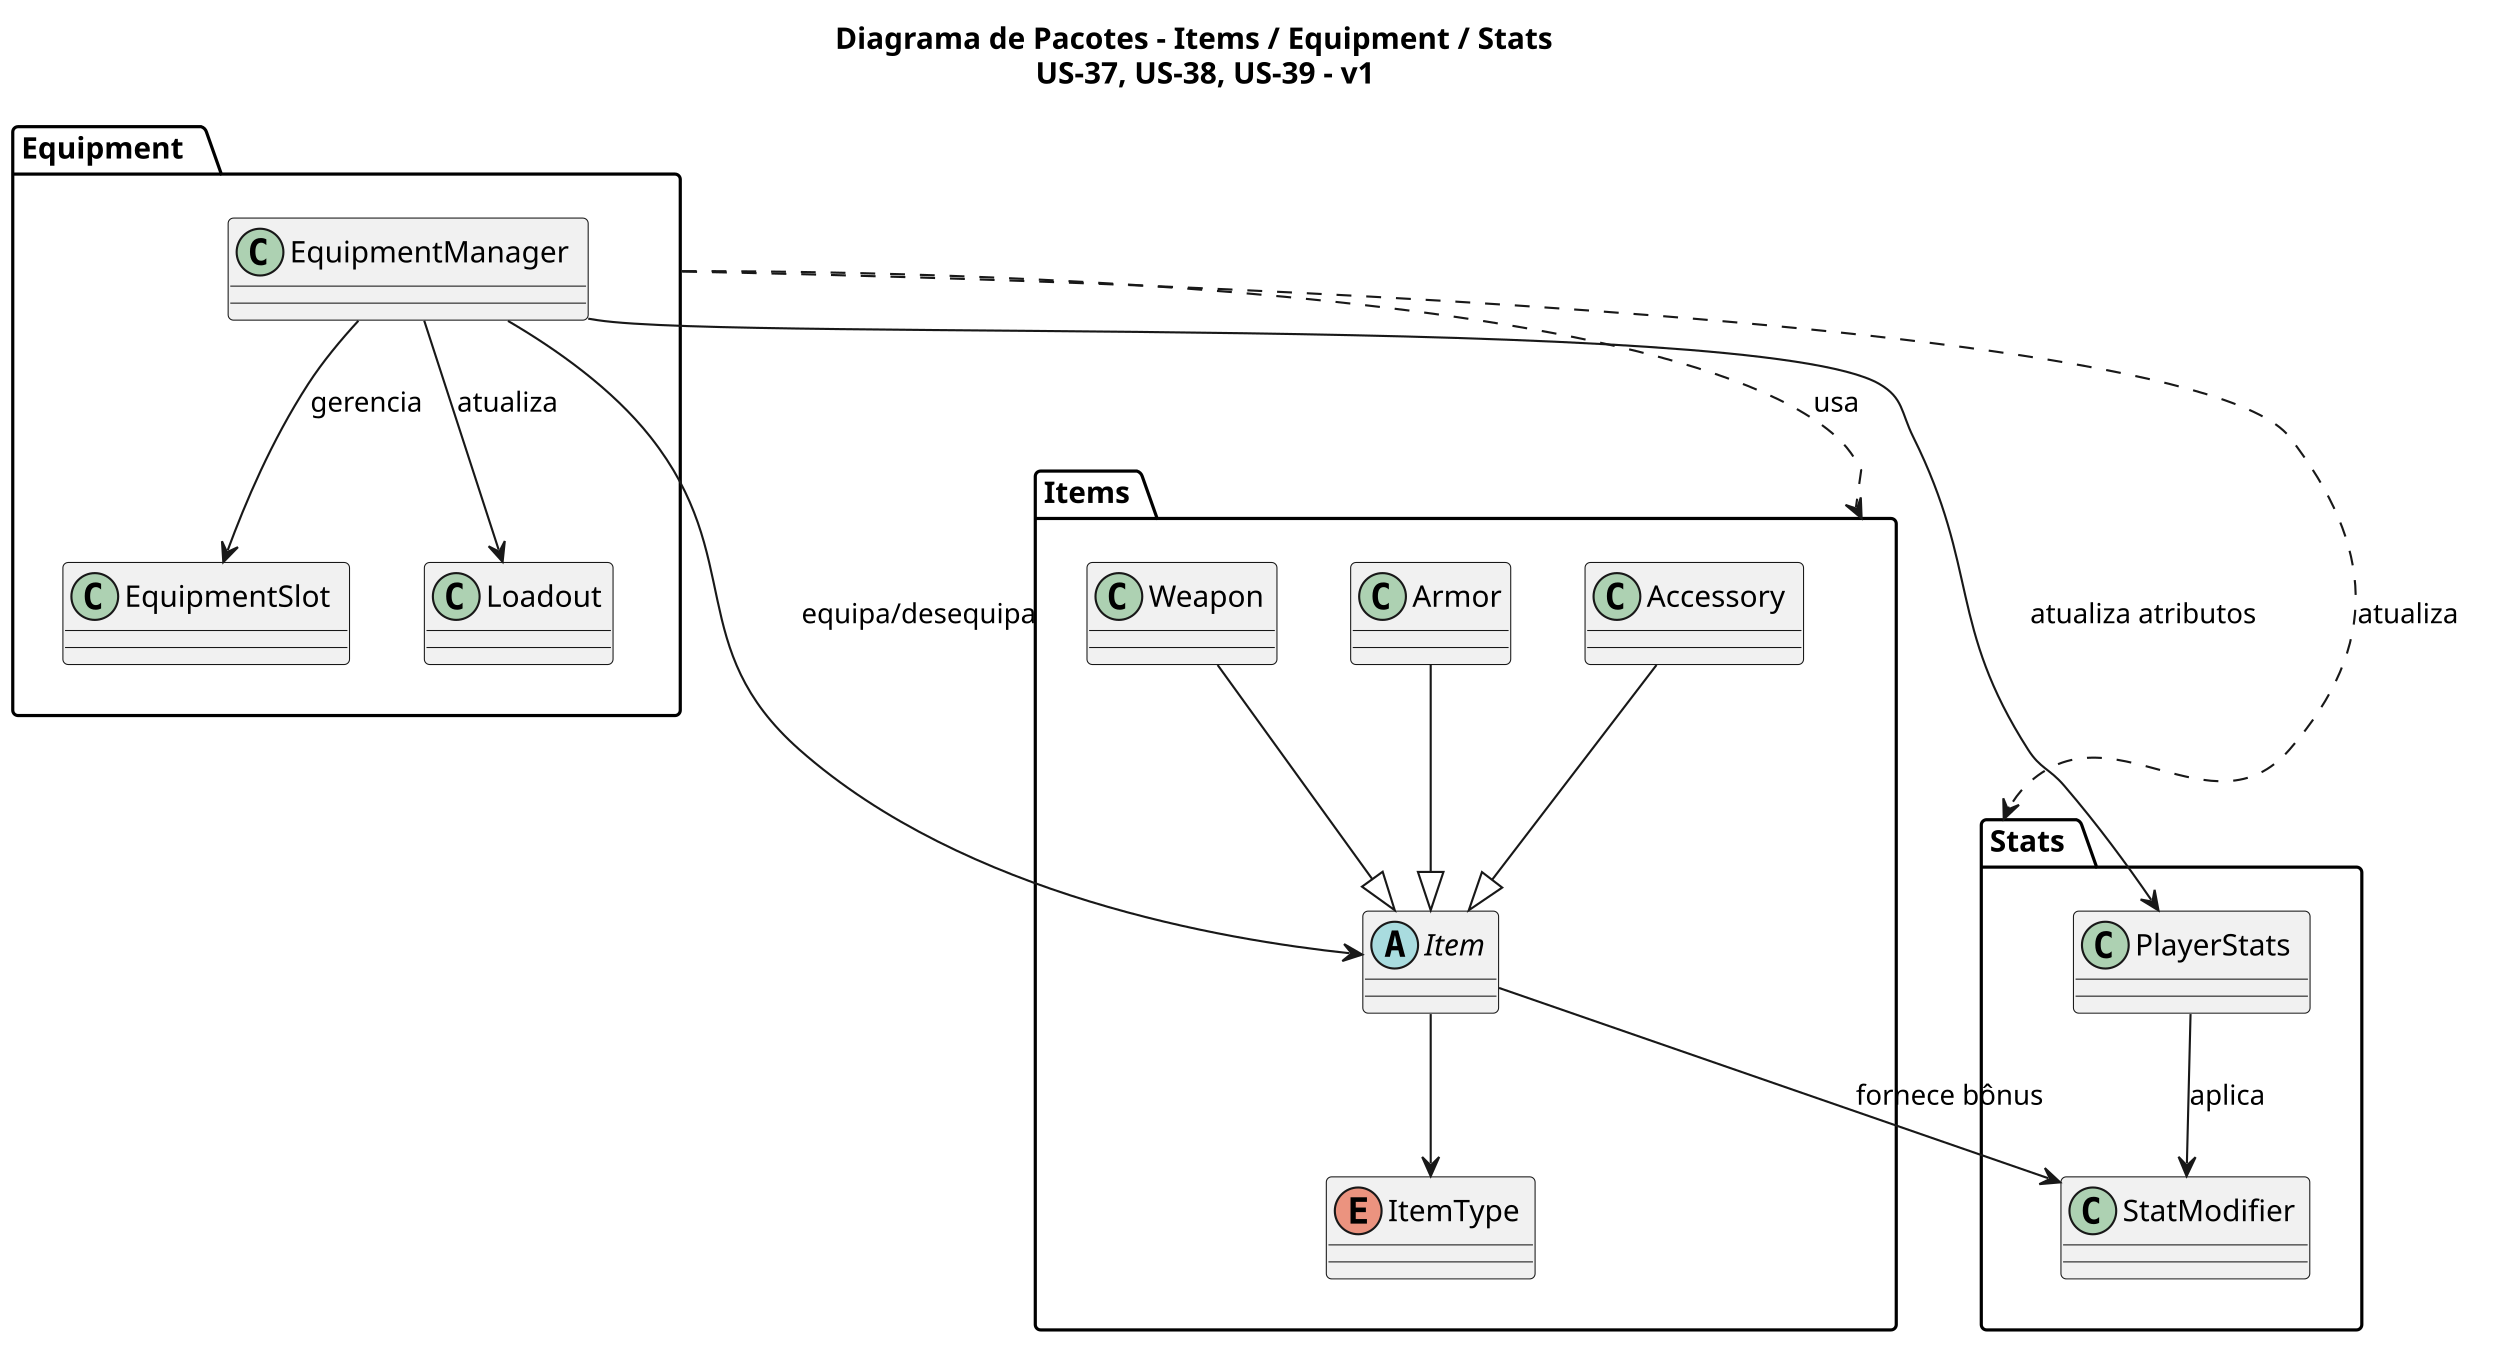
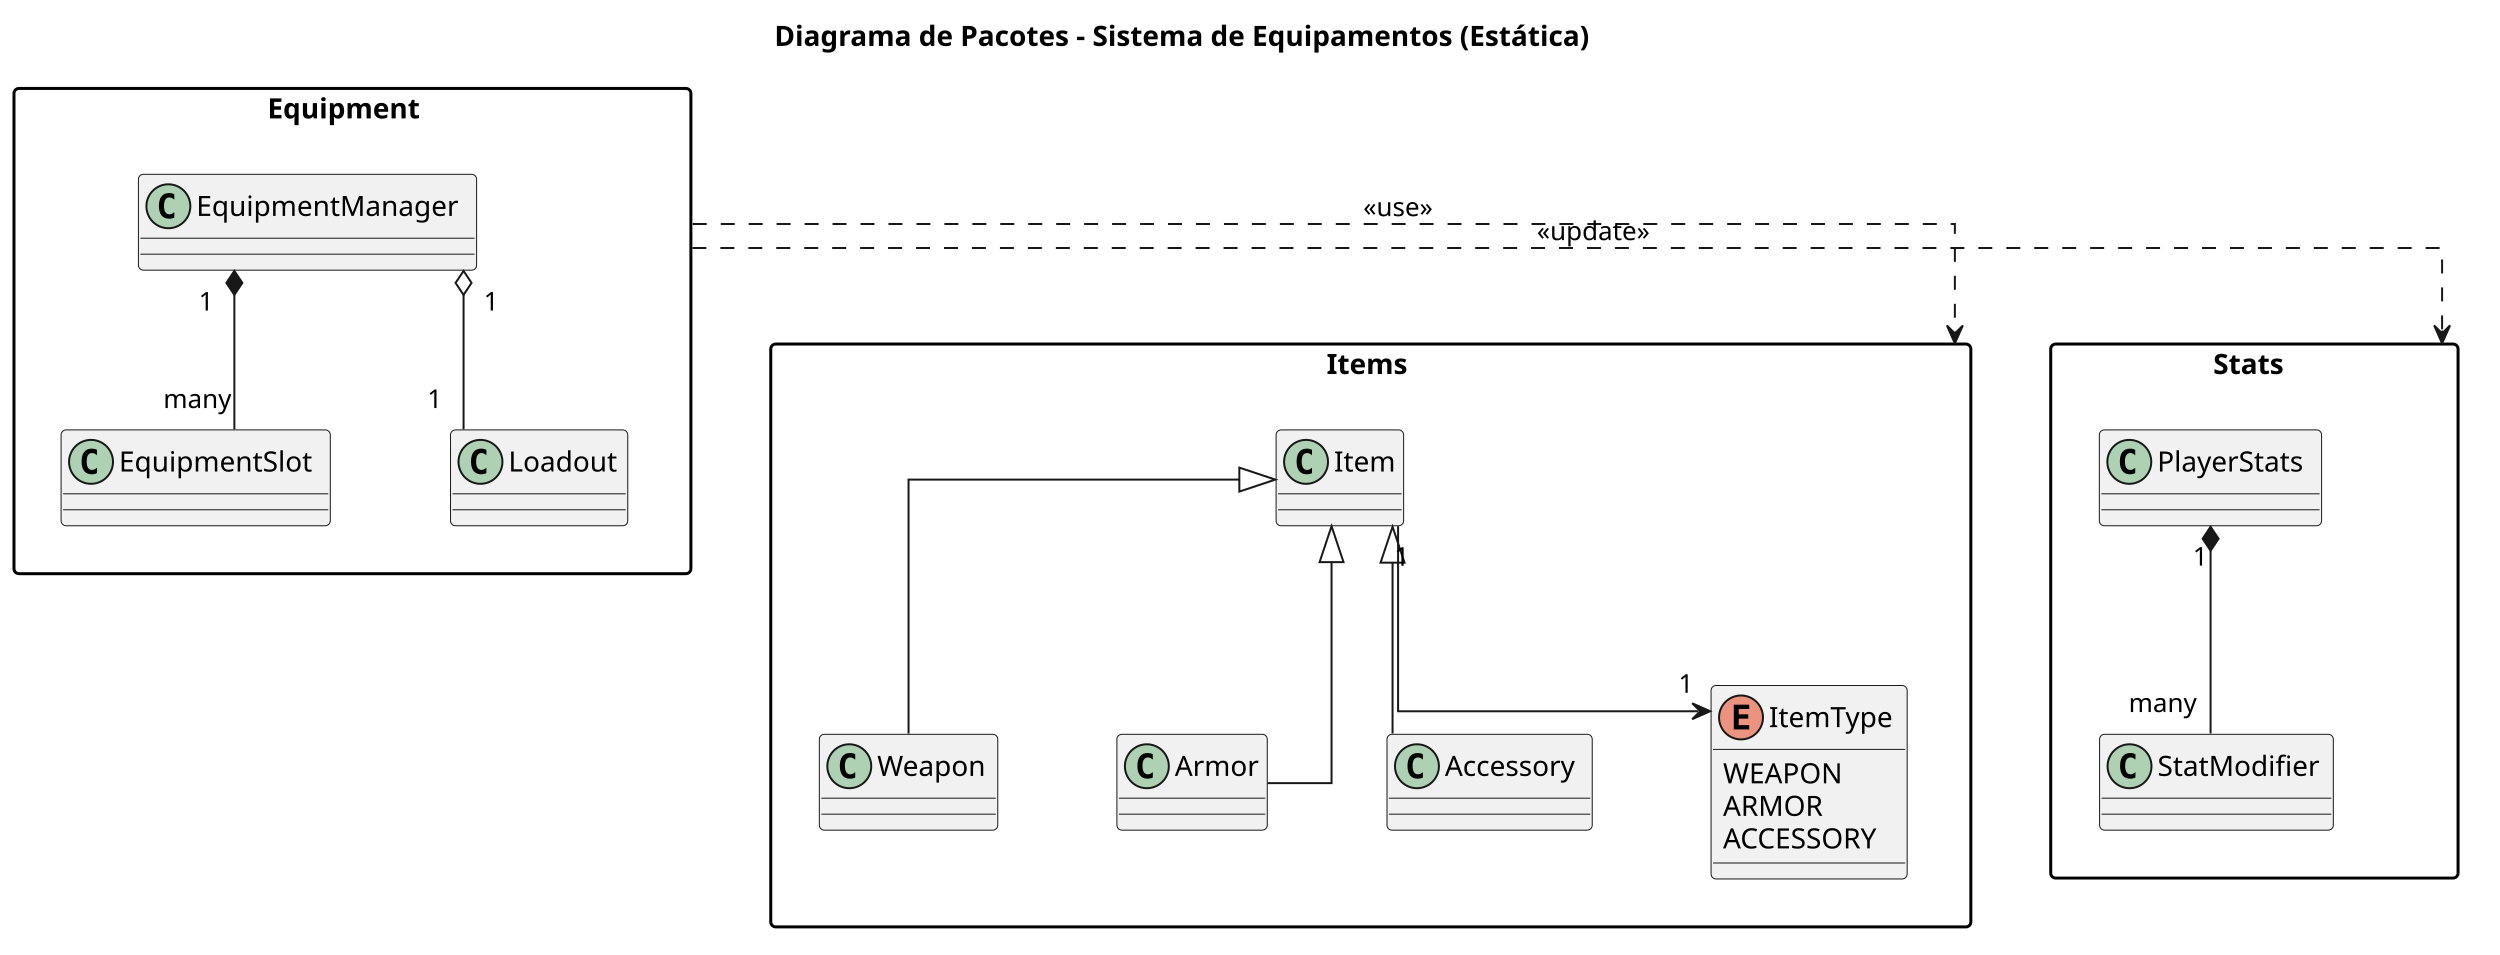
- <svg xmlns="http://www.w3.org/2000/svg" contentStyleType="text/css" data-diagram-type="CLASS" height="640px" preserveAspectRatio="none" style="width:1176px;height:640px;background:#FFFFFF;" version="1.1" viewBox="0 0 1176 640" width="1176px" zoomAndPan="magnify">
+ <svg xmlns="http://www.w3.org/2000/svg" contentStyleType="text/css" data-diagram-type="CLASS" height="478px" preserveAspectRatio="none" style="width:1252px;height:478px;background:#FFFFFF;" version="1.1" viewBox="0 0 1252 478" width="1252px" zoomAndPan="magnify">
  <defs />
  <g>
    <g class="title" data-source-line="1">
-       <text fill="#000000" font-family="sans-serif" font-size="14" font-weight="700" lengthAdjust="spacing" textLength="383.647" x="392.818" y="22.995">Diagrama de Pacotes - Items / Equipment / Stats</text>
-       <text fill="#000000" font-family="sans-serif" font-size="14" font-weight="700" lengthAdjust="spacing" textLength="195.043" x="487.12" y="39.292">US-37, US-38, US-39 - v1</text>
+       <text fill="#000000" font-family="sans-serif" font-size="14" font-weight="700" lengthAdjust="spacing" textLength="469.403" x="387.798" y="22.995">Diagrama de Pacotes - Sistema de Equipamentos (Estática)</text>
    </g>
-     <g class="cluster" data-qualified-name="Items" data-source-line="3" id="ent0002">
-       <path d="M489.5,221.594 L534.817,221.594 A3.75,3.75 0 0 1 537.317,224.094 L544.317,243.891 L889.5,243.891 A2.5,2.5 0 0 1 892,246.391 L892,623.094 A2.5,2.5 0 0 1 889.5,625.594 L489.5,625.594 A2.5,2.5 0 0 1 487,623.094 L487,224.094 A2.5,2.5 0 0 1 489.5,221.594" fill="none" style="stroke:#000000;stroke-width:1.5;" />
-       <line style="stroke:#000000;stroke-width:1.5;" x1="487" x2="544.317" y1="243.891" y2="243.891" />
-       <text fill="#000000" font-family="sans-serif" font-size="14" font-weight="700" lengthAdjust="spacing" textLength="44.317" x="491" y="236.589">Items</text>
+     <g class="cluster" data-qualified-name="Items" data-source-line="12" id="ent0002">
+       <rect fill="none" height="291.89" rx="2.5" ry="2.5" style="stroke:#000000;stroke-width:1.5;" width="601" x="386" y="172.297" />
+       <text fill="#000000" font-family="sans-serif" font-size="14" font-weight="700" lengthAdjust="spacing" textLength="44.317" x="664.341" y="187.292">Items</text>
    </g>
-     <g class="cluster" data-qualified-name="Equipment" data-source-line="11" id="ent0008">
-       <path d="M8.5,59.594 L94.614,59.594 A3.75,3.75 0 0 1 97.114,62.094 L104.114,81.891 L317.5,81.891 A2.5,2.5 0 0 1 320,84.391 L320,334.094 A2.5,2.5 0 0 1 317.5,336.594 L8.5,336.594 A2.5,2.5 0 0 1 6,334.094 L6,62.094 A2.5,2.5 0 0 1 8.5,59.594" fill="none" style="stroke:#000000;stroke-width:1.5;" />
-       <line style="stroke:#000000;stroke-width:1.5;" x1="6" x2="104.114" y1="81.891" y2="81.891" />
-       <text fill="#000000" font-family="sans-serif" font-size="14" font-weight="700" lengthAdjust="spacing" textLength="85.114" x="10" y="74.589">Equipment</text>
+     <g class="cluster" data-qualified-name="Equipment" data-source-line="29" id="ent0012">
+       <rect fill="none" height="243" rx="2.5" ry="2.5" style="stroke:#000000;stroke-width:1.5;" width="339" x="7" y="44.297" />
+       <text fill="#000000" font-family="sans-serif" font-size="14" font-weight="700" lengthAdjust="spacing" textLength="85.114" x="133.943" y="59.292">Equipment</text>
    </g>
-     <g class="cluster" data-qualified-name="Stats" data-source-line="17" id="ent0012">
-       <path d="M934.5,385.594 L976.748,385.594 A3.75,3.75 0 0 1 979.248,388.094 L986.248,407.891 L1108.5,407.891 A2.5,2.5 0 0 1 1111,410.391 L1111,623.094 A2.5,2.5 0 0 1 1108.5,625.594 L934.5,625.594 A2.5,2.5 0 0 1 932,623.094 L932,388.094 A2.5,2.5 0 0 1 934.5,385.594" fill="none" style="stroke:#000000;stroke-width:1.5;" />
-       <line style="stroke:#000000;stroke-width:1.5;" x1="932" x2="986.248" y1="407.891" y2="407.891" />
-       <text fill="#000000" font-family="sans-serif" font-size="14" font-weight="700" lengthAdjust="spacing" textLength="41.248" x="936" y="400.589">Stats</text>
+     <g class="cluster" data-qualified-name="Stats" data-source-line="38" id="ent0018">
+       <rect fill="none" height="267.44" rx="2.5" ry="2.5" style="stroke:#000000;stroke-width:1.5;" width="204" x="1027" y="172.297" />
+       <text fill="#000000" font-family="sans-serif" font-size="14" font-weight="700" lengthAdjust="spacing" textLength="41.248" x="1108.376" y="187.292">Stats</text>
    </g>
-     <g class="entity" data-qualified-name="Items.Item" data-source-line="4" id="ent0003">
-       <rect fill="#F1F1F1" height="48" rx="2.5" ry="2.5" style="stroke:#181818;stroke-width:0.5;" width="63.869" x="641.07" y="428.594" />
-       <ellipse cx="656.07" cy="444.594" fill="#A9DCDF" rx="11" ry="11" style="stroke:#181818;stroke-width:1;" />
-       <path d="M656.179,439.938 L655.023,445.016 L657.351,445.016 L656.179,439.938 Z M654.695,437.703 L657.679,437.703 L661.039,450.094 L658.586,450.094 L657.82,447.031 L654.539,447.031 L653.789,450.094 L651.351,450.094 L654.695,437.703 Z " fill="#000000" />
-       <text fill="#000000" font-family="sans-serif" font-size="14" font-style="italic" lengthAdjust="spacing" textLength="31.869" x="670.07" y="449.44">Item</text>
-       <line style="stroke:#181818;stroke-width:0.5;" x1="642.07" x2="703.939" y1="460.594" y2="460.594" />
-       <line style="stroke:#181818;stroke-width:0.5;" x1="642.07" x2="703.939" y1="468.594" y2="468.594" />
+     <g class="entity" data-qualified-name="Items.Item" data-source-line="13" id="ent0003">
+       <rect fill="#F1F1F1" height="48" rx="2.5" ry="2.5" style="stroke:#181818;stroke-width:0.5;" width="63.869" x="639.07" y="215.297" />
+       <ellipse cx="654.07" cy="231.297" fill="#ADD1B2" rx="11" ry="11" style="stroke:#181818;stroke-width:1;" />
+       <path d="M657.039,236.938 Q656.461,237.234 655.82,237.375 Q655.179,237.531 654.476,237.531 Q651.976,237.531 650.648,235.891 Q649.336,234.234 649.336,231.109 Q649.336,227.984 650.648,226.328 Q651.976,224.672 654.476,224.672 Q655.179,224.672 655.82,224.828 Q656.476,224.984 657.039,225.281 L657.039,228 Q656.414,227.422 655.82,227.156 Q655.226,226.875 654.601,226.875 Q653.258,226.875 652.57,227.953 Q651.883,229.016 651.883,231.109 Q651.883,233.203 652.57,234.281 Q653.258,235.344 654.601,235.344 Q655.226,235.344 655.82,235.078 Q656.414,234.797 657.039,234.219 L657.039,236.938 Z " fill="#000000" />
+       <text fill="#000000" font-family="sans-serif" font-size="14" lengthAdjust="spacing" textLength="31.869" x="668.07" y="236.144">Item</text>
+       <line style="stroke:#181818;stroke-width:0.5;" x1="640.07" x2="701.939" y1="247.297" y2="247.297" />
+       <line style="stroke:#181818;stroke-width:0.5;" x1="640.07" x2="701.939" y1="255.297" y2="255.297" />
    </g>
-     <g class="entity" data-qualified-name="Items.Weapon" data-source-line="5" id="ent0004">
-       <rect fill="#F1F1F1" height="48" rx="2.5" ry="2.5" style="stroke:#181818;stroke-width:0.5;" width="89.36" x="511.32" y="264.594" />
-       <ellipse cx="526.32" cy="280.594" fill="#ADD1B2" rx="11" ry="11" style="stroke:#181818;stroke-width:1;" />
-       <path d="M529.289,286.234 Q528.711,286.531 528.07,286.672 Q527.429,286.828 526.726,286.828 Q524.226,286.828 522.898,285.188 Q521.586,283.531 521.586,280.406 Q521.586,277.281 522.898,275.625 Q524.226,273.969 526.726,273.969 Q527.429,273.969 528.07,274.125 Q528.726,274.281 529.289,274.578 L529.289,277.297 Q528.664,276.719 528.07,276.453 Q527.476,276.172 526.851,276.172 Q525.508,276.172 524.82,277.25 Q524.133,278.312 524.133,280.406 Q524.133,282.5 524.82,283.578 Q525.508,284.641 526.851,284.641 Q527.476,284.641 528.07,284.375 Q528.664,284.094 529.289,283.516 L529.289,286.234 Z " fill="#000000" />
-       <text fill="#000000" font-family="sans-serif" font-size="14" lengthAdjust="spacing" textLength="57.36" x="540.32" y="285.44">Weapon</text>
-       <line style="stroke:#181818;stroke-width:0.5;" x1="512.32" x2="599.68" y1="296.594" y2="296.594" />
-       <line style="stroke:#181818;stroke-width:0.5;" x1="512.32" x2="599.68" y1="304.594" y2="304.594" />
+     <g class="entity" data-qualified-name="Items.Weapon" data-source-line="14" id="ent0004">
+       <rect fill="#F1F1F1" height="48" rx="2.5" ry="2.5" style="stroke:#181818;stroke-width:0.5;" width="89.36" x="410.32" y="367.737" />
+       <ellipse cx="425.32" cy="383.737" fill="#ADD1B2" rx="11" ry="11" style="stroke:#181818;stroke-width:1;" />
+       <path d="M428.289,389.377 Q427.711,389.674 427.07,389.815 Q426.429,389.971 425.726,389.971 Q423.226,389.971 421.898,388.331 Q420.586,386.674 420.586,383.549 Q420.586,380.424 421.898,378.768 Q423.226,377.112 425.726,377.112 Q426.429,377.112 427.07,377.268 Q427.726,377.424 428.289,377.721 L428.289,380.44 Q427.664,379.862 427.07,379.596 Q426.476,379.315 425.851,379.315 Q424.507,379.315 423.82,380.393 Q423.132,381.456 423.132,383.549 Q423.132,385.643 423.82,386.721 Q424.507,387.784 425.851,387.784 Q426.476,387.784 427.07,387.518 Q427.664,387.237 428.289,386.659 L428.289,389.377 Z " fill="#000000" />
+       <text fill="#000000" font-family="sans-serif" font-size="14" lengthAdjust="spacing" textLength="57.36" x="439.32" y="388.584">Weapon</text>
+       <line style="stroke:#181818;stroke-width:0.5;" x1="411.32" x2="498.68" y1="399.737" y2="399.737" />
+       <line style="stroke:#181818;stroke-width:0.5;" x1="411.32" x2="498.68" y1="407.737" y2="407.737" />
    </g>
-     <g class="entity" data-qualified-name="Items.Armor" data-source-line="6" id="ent0005">
-       <rect fill="#F1F1F1" height="48" rx="2.5" ry="2.5" style="stroke:#181818;stroke-width:0.5;" width="75.292" x="635.35" y="264.594" />
-       <ellipse cx="650.35" cy="280.594" fill="#ADD1B2" rx="11" ry="11" style="stroke:#181818;stroke-width:1;" />
-       <path d="M653.319,286.234 Q652.741,286.531 652.1,286.672 Q651.459,286.828 650.756,286.828 Q648.256,286.828 646.928,285.188 Q645.616,283.531 645.616,280.406 Q645.616,277.281 646.928,275.625 Q648.256,273.969 650.756,273.969 Q651.459,273.969 652.1,274.125 Q652.756,274.281 653.319,274.578 L653.319,277.297 Q652.694,276.719 652.1,276.453 Q651.506,276.172 650.881,276.172 Q649.538,276.172 648.85,277.25 Q648.163,278.312 648.163,280.406 Q648.163,282.5 648.85,283.578 Q649.538,284.641 650.881,284.641 Q651.506,284.641 652.1,284.375 Q652.694,284.094 653.319,283.516 L653.319,286.234 Z " fill="#000000" />
-       <text fill="#000000" font-family="sans-serif" font-size="14" lengthAdjust="spacing" textLength="43.292" x="664.35" y="285.44">Armor</text>
-       <line style="stroke:#181818;stroke-width:0.5;" x1="636.35" x2="709.642" y1="296.594" y2="296.594" />
-       <line style="stroke:#181818;stroke-width:0.5;" x1="636.35" x2="709.642" y1="304.594" y2="304.594" />
+     <g class="entity" data-qualified-name="Items.Armor" data-source-line="15" id="ent0005">
+       <rect fill="#F1F1F1" height="48" rx="2.5" ry="2.5" style="stroke:#181818;stroke-width:0.5;" width="75.292" x="559.35" y="367.737" />
+       <ellipse cx="574.35" cy="383.737" fill="#ADD1B2" rx="11" ry="11" style="stroke:#181818;stroke-width:1;" />
+       <path d="M577.319,389.377 Q576.741,389.674 576.1,389.815 Q575.459,389.971 574.756,389.971 Q572.256,389.971 570.928,388.331 Q569.616,386.674 569.616,383.549 Q569.616,380.424 570.928,378.768 Q572.256,377.112 574.756,377.112 Q575.459,377.112 576.1,377.268 Q576.756,377.424 577.319,377.721 L577.319,380.44 Q576.694,379.862 576.1,379.596 Q575.506,379.315 574.881,379.315 Q573.538,379.315 572.85,380.393 Q572.163,381.456 572.163,383.549 Q572.163,385.643 572.85,386.721 Q573.538,387.784 574.881,387.784 Q575.506,387.784 576.1,387.518 Q576.694,387.237 577.319,386.659 L577.319,389.377 Z " fill="#000000" />
+       <text fill="#000000" font-family="sans-serif" font-size="14" lengthAdjust="spacing" textLength="43.292" x="588.35" y="388.584">Armor</text>
+       <line style="stroke:#181818;stroke-width:0.5;" x1="560.35" x2="633.642" y1="399.737" y2="399.737" />
+       <line style="stroke:#181818;stroke-width:0.5;" x1="560.35" x2="633.642" y1="407.737" y2="407.737" />
    </g>
-     <g class="entity" data-qualified-name="Items.Accessory" data-source-line="7" id="ent0006">
-       <rect fill="#F1F1F1" height="48" rx="2.5" ry="2.5" style="stroke:#181818;stroke-width:0.5;" width="102.779" x="745.61" y="264.594" />
-       <ellipse cx="760.61" cy="280.594" fill="#ADD1B2" rx="11" ry="11" style="stroke:#181818;stroke-width:1;" />
-       <path d="M763.579,286.234 Q763.001,286.531 762.36,286.672 Q761.719,286.828 761.016,286.828 Q758.516,286.828 757.188,285.188 Q755.876,283.531 755.876,280.406 Q755.876,277.281 757.188,275.625 Q758.516,273.969 761.016,273.969 Q761.719,273.969 762.36,274.125 Q763.016,274.281 763.579,274.578 L763.579,277.297 Q762.954,276.719 762.36,276.453 Q761.766,276.172 761.141,276.172 Q759.798,276.172 759.11,277.25 Q758.423,278.312 758.423,280.406 Q758.423,282.5 759.11,283.578 Q759.798,284.641 761.141,284.641 Q761.766,284.641 762.36,284.375 Q762.954,284.094 763.579,283.516 L763.579,286.234 Z " fill="#000000" />
-       <text fill="#000000" font-family="sans-serif" font-size="14" lengthAdjust="spacing" textLength="70.779" x="774.61" y="285.44">Accessory</text>
-       <line style="stroke:#181818;stroke-width:0.5;" x1="746.61" x2="847.389" y1="296.594" y2="296.594" />
-       <line style="stroke:#181818;stroke-width:0.5;" x1="746.61" x2="847.389" y1="304.594" y2="304.594" />
+     <g class="entity" data-qualified-name="Items.Accessory" data-source-line="16" id="ent0006">
+       <rect fill="#F1F1F1" height="48" rx="2.5" ry="2.5" style="stroke:#181818;stroke-width:0.5;" width="102.779" x="694.61" y="367.737" />
+       <ellipse cx="709.61" cy="383.737" fill="#ADD1B2" rx="11" ry="11" style="stroke:#181818;stroke-width:1;" />
+       <path d="M712.579,389.377 Q712.001,389.674 711.36,389.815 Q710.719,389.971 710.016,389.971 Q707.516,389.971 706.188,388.331 Q704.876,386.674 704.876,383.549 Q704.876,380.424 706.188,378.768 Q707.516,377.112 710.016,377.112 Q710.719,377.112 711.36,377.268 Q712.016,377.424 712.579,377.721 L712.579,380.44 Q711.954,379.862 711.36,379.596 Q710.766,379.315 710.141,379.315 Q708.798,379.315 708.11,380.393 Q707.423,381.456 707.423,383.549 Q707.423,385.643 708.11,386.721 Q708.798,387.784 710.141,387.784 Q710.766,387.784 711.36,387.518 Q711.954,387.237 712.579,386.659 L712.579,389.377 Z " fill="#000000" />
+       <text fill="#000000" font-family="sans-serif" font-size="14" lengthAdjust="spacing" textLength="70.779" x="723.61" y="388.584">Accessory</text>
+       <line style="stroke:#181818;stroke-width:0.5;" x1="695.61" x2="796.389" y1="399.737" y2="399.737" />
+       <line style="stroke:#181818;stroke-width:0.5;" x1="695.61" x2="796.389" y1="407.737" y2="407.737" />
    </g>
-     <g class="entity" data-qualified-name="Items.ItemType" data-source-line="8" id="ent0007">
-       <rect fill="#F1F1F1" height="48" rx="2.5" ry="2.5" style="stroke:#181818;stroke-width:0.5;" width="98.206" x="623.9" y="553.594" />
-       <ellipse cx="638.9" cy="569.594" fill="#EB937F" rx="11" ry="11" style="stroke:#181818;stroke-width:1;" />
-       <path d="M643.009,575.594 L635.291,575.594 L635.291,563.203 L643.009,563.203 L643.009,565.359 L637.744,565.359 L637.744,568.031 L642.509,568.031 L642.509,570.188 L637.744,570.188 L637.744,573.438 L643.009,573.438 L643.009,575.594 Z " fill="#000000" />
-       <text fill="#000000" font-family="sans-serif" font-size="14" lengthAdjust="spacing" textLength="66.206" x="652.9" y="574.44">ItemType</text>
-       <line style="stroke:#181818;stroke-width:0.5;" x1="624.9" x2="721.106" y1="585.594" y2="585.594" />
-       <line style="stroke:#181818;stroke-width:0.5;" x1="624.9" x2="721.106" y1="593.594" y2="593.594" />
+     <g class="entity" data-qualified-name="Items.ItemType" data-source-line="17" id="ent0007">
+       <rect fill="#F1F1F1" height="96.891" rx="2.5" ry="2.5" style="stroke:#181818;stroke-width:0.5;" width="98.206" x="856.9" y="343.297" />
+       <ellipse cx="871.9" cy="359.297" fill="#EB937F" rx="11" ry="11" style="stroke:#181818;stroke-width:1;" />
+       <path d="M876.009,365.297 L868.291,365.297 L868.291,352.906 L876.009,352.906 L876.009,355.062 L870.744,355.062 L870.744,357.734 L875.509,357.734 L875.509,359.891 L870.744,359.891 L870.744,363.141 L876.009,363.141 L876.009,365.297 Z " fill="#000000" />
+       <text fill="#000000" font-family="sans-serif" font-size="14" lengthAdjust="spacing" textLength="66.206" x="885.9" y="364.144">ItemType</text>
+       <line style="stroke:#181818;stroke-width:0.5;" x1="857.9" x2="954.106" y1="375.297" y2="375.297" />
+       <text fill="#000000" font-family="sans-serif" font-size="14" lengthAdjust="spacing" textLength="62.2" x="862.9" y="392.292">WEAPON</text>
+       <text fill="#000000" font-family="sans-serif" font-size="14" lengthAdjust="spacing" textLength="52.131" x="862.9" y="408.589">ARMOR</text>
+       <text fill="#000000" font-family="sans-serif" font-size="14" lengthAdjust="spacing" textLength="85.046" x="862.9" y="424.886">ACCESSORY</text>
+       <line style="stroke:#181818;stroke-width:0.5;" x1="857.9" x2="954.106" y1="432.188" y2="432.188" />
    </g>
-     <g class="entity" data-qualified-name="Equipment.EquipmentManager" data-source-line="12" id="ent0009">
-       <rect fill="#F1F1F1" height="48" rx="2.5" ry="2.5" style="stroke:#181818;stroke-width:0.5;" width="169.361" x="107.32" y="102.594" />
-       <ellipse cx="122.32" cy="118.594" fill="#ADD1B2" rx="11" ry="11" style="stroke:#181818;stroke-width:1;" />
-       <path d="M125.289,124.234 Q124.711,124.531 124.07,124.672 Q123.429,124.828 122.726,124.828 Q120.226,124.828 118.898,123.188 Q117.586,121.531 117.586,118.406 Q117.586,115.281 118.898,113.625 Q120.226,111.969 122.726,111.969 Q123.429,111.969 124.07,112.125 Q124.726,112.281 125.289,112.578 L125.289,115.297 Q124.664,114.719 124.07,114.453 Q123.476,114.172 122.851,114.172 Q121.507,114.172 120.82,115.25 Q120.132,116.312 120.132,118.406 Q120.132,120.5 120.82,121.578 Q121.507,122.641 122.851,122.641 Q123.476,122.641 124.07,122.375 Q124.664,122.094 125.289,121.516 L125.289,124.234 Z " fill="#000000" />
-       <text fill="#000000" font-family="sans-serif" font-size="14" lengthAdjust="spacing" textLength="137.361" x="136.32" y="123.44">EquipmentManager</text>
-       <line style="stroke:#181818;stroke-width:0.5;" x1="108.32" x2="275.681" y1="134.594" y2="134.594" />
-       <line style="stroke:#181818;stroke-width:0.5;" x1="108.32" x2="275.681" y1="142.594" y2="142.594" />
+     <g class="entity" data-qualified-name="Equipment.EquipmentManager" data-source-line="30" id="ent0013">
+       <rect fill="#F1F1F1" height="48" rx="2.5" ry="2.5" style="stroke:#181818;stroke-width:0.5;" width="169.361" x="69.32" y="87.297" />
+       <ellipse cx="84.32" cy="103.297" fill="#ADD1B2" rx="11" ry="11" style="stroke:#181818;stroke-width:1;" />
+       <path d="M87.289,108.938 Q86.711,109.234 86.07,109.375 Q85.429,109.531 84.726,109.531 Q82.226,109.531 80.898,107.891 Q79.586,106.234 79.586,103.109 Q79.586,99.984 80.898,98.328 Q82.226,96.672 84.726,96.672 Q85.429,96.672 86.07,96.828 Q86.726,96.984 87.289,97.281 L87.289,100 Q86.664,99.422 86.07,99.156 Q85.476,98.875 84.851,98.875 Q83.507,98.875 82.82,99.953 Q82.132,101.016 82.132,103.109 Q82.132,105.203 82.82,106.281 Q83.507,107.344 84.851,107.344 Q85.476,107.344 86.07,107.078 Q86.664,106.797 87.289,106.219 L87.289,108.938 Z " fill="#000000" />
+       <text fill="#000000" font-family="sans-serif" font-size="14" lengthAdjust="spacing" textLength="137.361" x="98.32" y="108.144">EquipmentManager</text>
+       <line style="stroke:#181818;stroke-width:0.5;" x1="70.32" x2="237.681" y1="119.297" y2="119.297" />
+       <line style="stroke:#181818;stroke-width:0.5;" x1="70.32" x2="237.681" y1="127.297" y2="127.297" />
    </g>
-     <g class="entity" data-qualified-name="Equipment.EquipmentSlot" data-source-line="13" id="ent0010">
-       <rect fill="#F1F1F1" height="48" rx="2.5" ry="2.5" style="stroke:#181818;stroke-width:0.5;" width="134.826" x="29.59" y="264.594" />
-       <ellipse cx="44.59" cy="280.594" fill="#ADD1B2" rx="11" ry="11" style="stroke:#181818;stroke-width:1;" />
-       <path d="M47.559,286.234 Q46.981,286.531 46.34,286.672 Q45.699,286.828 44.996,286.828 Q42.496,286.828 41.168,285.188 Q39.856,283.531 39.856,280.406 Q39.856,277.281 41.168,275.625 Q42.496,273.969 44.996,273.969 Q45.699,273.969 46.34,274.125 Q46.996,274.281 47.559,274.578 L47.559,277.297 Q46.934,276.719 46.34,276.453 Q45.746,276.172 45.121,276.172 Q43.778,276.172 43.09,277.25 Q42.403,278.312 42.403,280.406 Q42.403,282.5 43.09,283.578 Q43.778,284.641 45.121,284.641 Q45.746,284.641 46.34,284.375 Q46.934,284.094 47.559,283.516 L47.559,286.234 Z " fill="#000000" />
-       <text fill="#000000" font-family="sans-serif" font-size="14" lengthAdjust="spacing" textLength="102.826" x="58.59" y="285.44">EquipmentSlot</text>
-       <line style="stroke:#181818;stroke-width:0.5;" x1="30.59" x2="163.416" y1="296.594" y2="296.594" />
-       <line style="stroke:#181818;stroke-width:0.5;" x1="30.59" x2="163.416" y1="304.594" y2="304.594" />
+     <g class="entity" data-qualified-name="Equipment.EquipmentSlot" data-source-line="31" id="ent0014">
+       <rect fill="#F1F1F1" height="48" rx="2.5" ry="2.5" style="stroke:#181818;stroke-width:0.5;" width="134.826" x="30.59" y="215.297" />
+       <ellipse cx="45.59" cy="231.297" fill="#ADD1B2" rx="11" ry="11" style="stroke:#181818;stroke-width:1;" />
+       <path d="M48.559,236.938 Q47.981,237.234 47.34,237.375 Q46.699,237.531 45.996,237.531 Q43.496,237.531 42.168,235.891 Q40.856,234.234 40.856,231.109 Q40.856,227.984 42.168,226.328 Q43.496,224.672 45.996,224.672 Q46.699,224.672 47.34,224.828 Q47.996,224.984 48.559,225.281 L48.559,228 Q47.934,227.422 47.34,227.156 Q46.746,226.875 46.121,226.875 Q44.778,226.875 44.09,227.953 Q43.403,229.016 43.403,231.109 Q43.403,233.203 44.09,234.281 Q44.778,235.344 46.121,235.344 Q46.746,235.344 47.34,235.078 Q47.934,234.797 48.559,234.219 L48.559,236.938 Z " fill="#000000" />
+       <text fill="#000000" font-family="sans-serif" font-size="14" lengthAdjust="spacing" textLength="102.826" x="59.59" y="236.144">EquipmentSlot</text>
+       <line style="stroke:#181818;stroke-width:0.5;" x1="31.59" x2="164.416" y1="247.297" y2="247.297" />
+       <line style="stroke:#181818;stroke-width:0.5;" x1="31.59" x2="164.416" y1="255.297" y2="255.297" />
    </g>
-     <g class="entity" data-qualified-name="Equipment.Loadout" data-source-line="14" id="ent0011">
-       <rect fill="#F1F1F1" height="48" rx="2.5" ry="2.5" style="stroke:#181818;stroke-width:0.5;" width="88.759" x="199.62" y="264.594" />
-       <ellipse cx="214.62" cy="280.594" fill="#ADD1B2" rx="11" ry="11" style="stroke:#181818;stroke-width:1;" />
-       <path d="M217.589,286.234 Q217.011,286.531 216.37,286.672 Q215.729,286.828 215.026,286.828 Q212.526,286.828 211.198,285.188 Q209.886,283.531 209.886,280.406 Q209.886,277.281 211.198,275.625 Q212.526,273.969 215.026,273.969 Q215.729,273.969 216.37,274.125 Q217.026,274.281 217.589,274.578 L217.589,277.297 Q216.964,276.719 216.37,276.453 Q215.776,276.172 215.151,276.172 Q213.808,276.172 213.12,277.25 Q212.433,278.312 212.433,280.406 Q212.433,282.5 213.12,283.578 Q213.808,284.641 215.151,284.641 Q215.776,284.641 216.37,284.375 Q216.964,284.094 217.589,283.516 L217.589,286.234 Z " fill="#000000" />
-       <text fill="#000000" font-family="sans-serif" font-size="14" lengthAdjust="spacing" textLength="56.759" x="228.62" y="285.44">Loadout</text>
-       <line style="stroke:#181818;stroke-width:0.5;" x1="200.62" x2="287.379" y1="296.594" y2="296.594" />
-       <line style="stroke:#181818;stroke-width:0.5;" x1="200.62" x2="287.379" y1="304.594" y2="304.594" />
+     <g class="entity" data-qualified-name="Equipment.Loadout" data-source-line="32" id="ent0015">
+       <rect fill="#F1F1F1" height="48" rx="2.5" ry="2.5" style="stroke:#181818;stroke-width:0.5;" width="88.759" x="225.62" y="215.297" />
+       <ellipse cx="240.62" cy="231.297" fill="#ADD1B2" rx="11" ry="11" style="stroke:#181818;stroke-width:1;" />
+       <path d="M243.589,236.938 Q243.011,237.234 242.37,237.375 Q241.729,237.531 241.026,237.531 Q238.526,237.531 237.198,235.891 Q235.886,234.234 235.886,231.109 Q235.886,227.984 237.198,226.328 Q238.526,224.672 241.026,224.672 Q241.729,224.672 242.37,224.828 Q243.026,224.984 243.589,225.281 L243.589,228 Q242.964,227.422 242.37,227.156 Q241.776,226.875 241.151,226.875 Q239.808,226.875 239.12,227.953 Q238.433,229.016 238.433,231.109 Q238.433,233.203 239.12,234.281 Q239.808,235.344 241.151,235.344 Q241.776,235.344 242.37,235.078 Q242.964,234.797 243.589,234.219 L243.589,236.938 Z " fill="#000000" />
+       <text fill="#000000" font-family="sans-serif" font-size="14" lengthAdjust="spacing" textLength="56.759" x="254.62" y="236.144">Loadout</text>
+       <line style="stroke:#181818;stroke-width:0.5;" x1="226.62" x2="313.379" y1="247.297" y2="247.297" />
+       <line style="stroke:#181818;stroke-width:0.5;" x1="226.62" x2="313.379" y1="255.297" y2="255.297" />
    </g>
-     <g class="entity" data-qualified-name="Stats.PlayerStats" data-source-line="18" id="ent0013">
-       <rect fill="#F1F1F1" height="48" rx="2.5" ry="2.5" style="stroke:#181818;stroke-width:0.5;" width="111.304" x="975.35" y="428.594" />
-       <ellipse cx="990.35" cy="444.594" fill="#ADD1B2" rx="11" ry="11" style="stroke:#181818;stroke-width:1;" />
-       <path d="M993.319,450.234 Q992.741,450.531 992.1,450.672 Q991.459,450.828 990.756,450.828 Q988.256,450.828 986.928,449.188 Q985.616,447.531 985.616,444.406 Q985.616,441.281 986.928,439.625 Q988.256,437.969 990.756,437.969 Q991.459,437.969 992.1,438.125 Q992.756,438.281 993.319,438.578 L993.319,441.297 Q992.694,440.719 992.1,440.453 Q991.506,440.172 990.881,440.172 Q989.538,440.172 988.85,441.25 Q988.163,442.312 988.163,444.406 Q988.163,446.5 988.85,447.578 Q989.538,448.641 990.881,448.641 Q991.506,448.641 992.1,448.375 Q992.694,448.094 993.319,447.516 L993.319,450.234 Z " fill="#000000" />
-       <text fill="#000000" font-family="sans-serif" font-size="14" lengthAdjust="spacing" textLength="79.304" x="1004.35" y="449.44">PlayerStats</text>
-       <line style="stroke:#181818;stroke-width:0.5;" x1="976.35" x2="1085.654" y1="460.594" y2="460.594" />
-       <line style="stroke:#181818;stroke-width:0.5;" x1="976.35" x2="1085.654" y1="468.594" y2="468.594" />
+     <g class="entity" data-qualified-name="Stats.PlayerStats" data-source-line="39" id="ent0019">
+       <rect fill="#F1F1F1" height="48" rx="2.5" ry="2.5" style="stroke:#181818;stroke-width:0.5;" width="111.304" x="1051.35" y="215.297" />
+       <ellipse cx="1066.35" cy="231.297" fill="#ADD1B2" rx="11" ry="11" style="stroke:#181818;stroke-width:1;" />
+       <path d="M1069.319,236.938 Q1068.741,237.234 1068.1,237.375 Q1067.459,237.531 1066.756,237.531 Q1064.256,237.531 1062.928,235.891 Q1061.616,234.234 1061.616,231.109 Q1061.616,227.984 1062.928,226.328 Q1064.256,224.672 1066.756,224.672 Q1067.459,224.672 1068.1,224.828 Q1068.756,224.984 1069.319,225.281 L1069.319,228 Q1068.694,227.422 1068.1,227.156 Q1067.506,226.875 1066.881,226.875 Q1065.537,226.875 1064.85,227.953 Q1064.162,229.016 1064.162,231.109 Q1064.162,233.203 1064.85,234.281 Q1065.537,235.344 1066.881,235.344 Q1067.506,235.344 1068.1,235.078 Q1068.694,234.797 1069.319,234.219 L1069.319,236.938 Z " fill="#000000" />
+       <text fill="#000000" font-family="sans-serif" font-size="14" lengthAdjust="spacing" textLength="79.304" x="1080.35" y="236.144">PlayerStats</text>
+       <line style="stroke:#181818;stroke-width:0.5;" x1="1052.35" x2="1161.654" y1="247.297" y2="247.297" />
+       <line style="stroke:#181818;stroke-width:0.5;" x1="1052.35" x2="1161.654" y1="255.297" y2="255.297" />
    </g>
-     <g class="entity" data-qualified-name="Stats.StatModifier" data-source-line="19" id="ent0014">
-       <rect fill="#F1F1F1" height="48" rx="2.5" ry="2.5" style="stroke:#181818;stroke-width:0.5;" width="117.053" x="969.47" y="553.594" />
-       <ellipse cx="984.47" cy="569.594" fill="#ADD1B2" rx="11" ry="11" style="stroke:#181818;stroke-width:1;" />
-       <path d="M987.439,575.234 Q986.861,575.531 986.22,575.672 Q985.579,575.828 984.876,575.828 Q982.376,575.828 981.048,574.188 Q979.736,572.531 979.736,569.406 Q979.736,566.281 981.048,564.625 Q982.376,562.969 984.876,562.969 Q985.579,562.969 986.22,563.125 Q986.876,563.281 987.439,563.578 L987.439,566.297 Q986.814,565.719 986.22,565.453 Q985.626,565.172 985.001,565.172 Q983.658,565.172 982.97,566.25 Q982.283,567.312 982.283,569.406 Q982.283,571.5 982.97,572.578 Q983.658,573.641 985.001,573.641 Q985.626,573.641 986.22,573.375 Q986.814,573.094 987.439,572.516 L987.439,575.234 Z " fill="#000000" />
-       <text fill="#000000" font-family="sans-serif" font-size="14" lengthAdjust="spacing" textLength="85.053" x="998.47" y="574.44">StatModifier</text>
-       <line style="stroke:#181818;stroke-width:0.5;" x1="970.47" x2="1085.523" y1="585.594" y2="585.594" />
-       <line style="stroke:#181818;stroke-width:0.5;" x1="970.47" x2="1085.523" y1="593.594" y2="593.594" />
+     <g class="entity" data-qualified-name="Stats.StatModifier" data-source-line="40" id="ent0020">
+       <rect fill="#F1F1F1" height="48" rx="2.5" ry="2.5" style="stroke:#181818;stroke-width:0.5;" width="117.053" x="1051.47" y="367.737" />
+       <ellipse cx="1066.47" cy="383.737" fill="#ADD1B2" rx="11" ry="11" style="stroke:#181818;stroke-width:1;" />
+       <path d="M1069.439,389.377 Q1068.861,389.674 1068.22,389.815 Q1067.579,389.971 1066.876,389.971 Q1064.376,389.971 1063.048,388.331 Q1061.736,386.674 1061.736,383.549 Q1061.736,380.424 1063.048,378.768 Q1064.376,377.112 1066.876,377.112 Q1067.579,377.112 1068.22,377.268 Q1068.876,377.424 1069.439,377.721 L1069.439,380.44 Q1068.814,379.862 1068.22,379.596 Q1067.626,379.315 1067.001,379.315 Q1065.658,379.315 1064.97,380.393 Q1064.283,381.456 1064.283,383.549 Q1064.283,385.643 1064.97,386.721 Q1065.658,387.784 1067.001,387.784 Q1067.626,387.784 1068.22,387.518 Q1068.814,387.237 1069.439,386.659 L1069.439,389.377 Z " fill="#000000" />
+       <text fill="#000000" font-family="sans-serif" font-size="14" lengthAdjust="spacing" textLength="85.053" x="1080.47" y="388.584">StatModifier</text>
+       <line style="stroke:#181818;stroke-width:0.5;" x1="1052.47" x2="1167.523" y1="399.737" y2="399.737" />
+       <line style="stroke:#181818;stroke-width:0.5;" x1="1052.47" x2="1167.523" y1="407.737" y2="407.737" />
    </g>
-     <g class="link" data-entity-1="ent0004" data-entity-2="ent0003" data-link-type="extension" data-source-line="22" id="lnk15">
-       <path codeLine="22" d="M572.76,312.804 C594.94,343.514 623.281,382.752 645.541,413.572" fill="none" id="Weapon-to-Item" style="stroke:#181818;stroke-width:1;" />
-       <polygon fill="none" points="656.08,428.164,650.405,410.059,640.677,417.085,656.08,428.164" style="stroke:#181818;stroke-width:1;" />
+     <g class="link" data-entity-1="ent0003" data-entity-2="ent0004" data-link-type="extension" data-source-line="23" id="lnk8">
+       <path codeLine="23" d="M620.66,240.187 C560.41,240.187 455,240.187 455,240.187 C455,240.187 455,324.547 455,367.387" fill="none" id="Item-backto-Weapon" style="stroke:#181818;stroke-width:1;" />
+       <polygon fill="none" points="638.66,240.187,620.66,234.187,620.66,246.187,638.66,240.187" style="stroke:#181818;stroke-width:1;" />
    </g>
-     <g class="link" data-entity-1="ent0005" data-entity-2="ent0003" data-link-type="extension" data-source-line="23" id="lnk16">
-       <path codeLine="23" d="M673,312.804 C673,343.514 673,379.344 673,410.164" fill="none" id="Armor-to-Item" style="stroke:#181818;stroke-width:1;" />
-       <polygon fill="none" points="673,428.164,679,410.164,667,410.164,673,428.164" style="stroke:#181818;stroke-width:1;" />
+     <g class="link" data-entity-1="ent0003" data-entity-2="ent0005" data-link-type="extension" data-source-line="24" id="lnk9">
+       <path codeLine="24" d="M666.84,281.527 C666.84,324.637 666.84,392.187 666.84,392.187 C666.84,392.187 651.24,392.187 634.78,392.187" fill="none" id="Item-backto-Armor" style="stroke:#181818;stroke-width:1;" />
+       <polygon fill="none" points="666.84,263.527,660.84,281.527,672.84,281.527,666.84,263.527" style="stroke:#181818;stroke-width:1;" />
    </g>
-     <g class="link" data-entity-1="ent0006" data-entity-2="ent0003" data-link-type="extension" data-source-line="24" id="lnk17">
-       <path codeLine="24" d="M779.23,312.804 C755.73,343.514 725.461,383.05 701.87,413.87" fill="none" id="Accessory-to-Item" style="stroke:#181818;stroke-width:1;" />
-       <polygon fill="none" points="690.93,428.164,706.635,417.517,697.106,410.223,690.93,428.164" style="stroke:#181818;stroke-width:1;" />
+     <g class="link" data-entity-1="ent0003" data-entity-2="ent0006" data-link-type="extension" data-source-line="25" id="lnk10">
+       <path codeLine="25" d="M697.39,281.787 C697.39,310.237 697.39,338.887 697.39,367.307" fill="none" id="Item-backto-Accessory" style="stroke:#181818;stroke-width:1;" />
+       <polygon fill="none" points="697.39,263.787,691.39,281.787,703.39,281.787,697.39,263.787" style="stroke:#181818;stroke-width:1;" />
    </g>
-     <g class="link" data-entity-1="ent0003" data-entity-2="ent0007" data-link-type="dependency" data-source-line="26" id="lnk18">
-       <path codeLine="26" d="M673,477.014 C673,498.904 673,525.394 673,547.254" fill="none" id="Item-to-ItemType" style="stroke:#181818;stroke-width:1;" />
-       <polygon fill="#181818" points="673,553.254,677,544.254,673,548.254,669,544.254,673,553.254" style="stroke:#181818;stroke-width:1;" />
+     <g class="link" data-entity-1="ent0003" data-entity-2="ent0007" data-link-type="dependency" data-source-line="26" id="lnk11">
+       <path codeLine="26" d="M700.16,263.517 C700.16,297.757 700.16,356.187 700.16,356.187 C700.16,356.187 789.53,356.187 850.43,356.187" fill="none" id="Item-to-ItemType" style="stroke:#181818;stroke-width:1;" />
+       <polygon fill="#181818" points="856.43,356.187,847.43,352.187,851.43,356.187,847.43,360.187,856.43,356.187" style="stroke:#181818;stroke-width:1;" />
+       <text fill="#000000" font-family="sans-serif" font-size="13" lengthAdjust="spacing" textLength="8.271" x="698.325" y="283.332">1</text>
+       <text fill="#000000" font-family="sans-serif" font-size="13" lengthAdjust="spacing" textLength="8.271" x="840.581" y="346.94">1</text>
    </g>
-     <g class="link" data-entity-1="ent0009" data-entity-2="ent0003" data-link-type="dependency" data-source-line="28" id="lnk19">
-       <path codeLine="28" d="M238.95,150.954 C261.79,164.304 288.09,182.914 306,205.594 C350.84,262.394 321.79,304.654 376,352.594 C453.97,421.544 575.514,442.1 634.824,448.4" fill="none" id="EquipmentManager-to-Item" style="stroke:#181818;stroke-width:1;" />
-       <polygon fill="#181818" points="640.79,449.034,632.263,444.106,635.818,448.506,631.418,452.061,640.79,449.034" style="stroke:#181818;stroke-width:1;" />
-       <text fill="#000000" font-family="sans-serif" font-size="13" lengthAdjust="spacing" textLength="116.041" x="377" y="293.161">equipa/desequipa</text>
+     <g class="link" data-entity-1="ent0013" data-entity-2="ent0014" data-link-type="composition" data-source-line="34" id="lnk16">
+       <path codeLine="34" d="M117.37,147.677 C117.37,170.447 117.37,192.267 117.37,215.007" fill="none" id="EquipmentManager-backto-EquipmentSlot" style="stroke:#181818;stroke-width:1;" />
+       <polygon fill="#181818" points="117.37,135.677,113.37,141.677,117.37,147.677,121.37,141.677,117.37,135.677" style="stroke:#181818;stroke-width:1;" />
+       <text fill="#000000" font-family="sans-serif" font-size="13" lengthAdjust="spacing" textLength="8.271" x="99.499" y="155.531">1</text>
+       <text fill="#000000" font-family="sans-serif" font-size="13" lengthAdjust="spacing" textLength="36.562" x="81.772" y="204.341">many</text>
    </g>
-     <g class="link" data-entity-1="ent0009" data-entity-2="ent0010" data-link-type="dependency" data-source-line="29" id="lnk20">
-       <path codeLine="29" d="M168.59,150.884 C160.48,159.714 151.74,170.164 145,180.594 C127.54,207.614 115.438,236.419 107.128,258.809" fill="none" id="EquipmentManager-to-EquipmentSlot" style="stroke:#181818;stroke-width:1;" />
-       <polygon fill="#181818" points="105.04,264.434,111.922,257.388,106.78,259.746,104.422,254.604,105.04,264.434" style="stroke:#181818;stroke-width:1;" />
-       <text fill="#000000" font-family="sans-serif" font-size="13" lengthAdjust="spacing" textLength="56.558" x="146" y="193.661">gerencia</text>
+     <g class="link" data-entity-1="ent0013" data-entity-2="ent0015" data-link-type="aggregation" data-source-line="35" id="lnk17">
+       <path codeLine="35" d="M232.15,147.677 C232.15,170.447 232.15,192.267 232.15,215.007" fill="none" id="EquipmentManager-backto-Loadout" style="stroke:#181818;stroke-width:1;" />
+       <polygon fill="none" points="232.15,135.677,228.15,141.677,232.15,147.677,236.15,141.677,232.15,135.677" style="stroke:#181818;stroke-width:1;" />
+       <text fill="#000000" font-family="sans-serif" font-size="13" lengthAdjust="spacing" textLength="8.271" x="242.257" y="155.531">1</text>
+       <text fill="#000000" font-family="sans-serif" font-size="13" lengthAdjust="spacing" textLength="8.271" x="213.982" y="204.341">1</text>
    </g>
-     <g class="link" data-entity-1="ent0009" data-entity-2="ent0011" data-link-type="dependency" data-source-line="30" id="lnk21">
-       <path codeLine="30" d="M199.56,150.864 C209.42,181.194 224.716,228.247 234.576,258.597" fill="none" id="EquipmentManager-to-Loadout" style="stroke:#181818;stroke-width:1;" />
-       <polygon fill="#181818" points="236.43,264.304,237.453,254.508,234.885,259.548,229.845,256.98,236.43,264.304" style="stroke:#181818;stroke-width:1;" />
-       <text fill="#000000" font-family="sans-serif" font-size="13" lengthAdjust="spacing" textLength="51.283" x="215" y="193.661">atualiza</text>
+     <g class="link" data-entity-1="ent0019" data-entity-2="ent0020" data-link-type="composition" data-source-line="42" id="lnk21">
+       <path codeLine="42" d="M1107.06,275.787 C1107.06,304.237 1107.06,338.887 1107.06,367.307" fill="none" id="PlayerStats-backto-StatModifier" style="stroke:#181818;stroke-width:1;" />
+       <polygon fill="#181818" points="1107.06,263.787,1103.06,269.787,1107.06,275.787,1111.06,269.787,1107.06,263.787" style="stroke:#181818;stroke-width:1;" />
+       <text fill="#000000" font-family="sans-serif" font-size="13" lengthAdjust="spacing" textLength="8.271" x="1098.18" y="283.267">1</text>
+       <text fill="#000000" font-family="sans-serif" font-size="13" lengthAdjust="spacing" textLength="36.562" x="1066.025" y="356.607">many</text>
    </g>
-     <g class="link" data-entity-1="ent0003" data-entity-2="ent0014" data-link-type="dependency" data-source-line="32" id="lnk22">
-       <path codeLine="32" d="M705.13,464.724 C764.78,485.394 887.77,528.01 963.431,554.22" fill="none" id="Item-to-StatModifier" style="stroke:#181818;stroke-width:1;" />
-       <polygon fill="#181818" points="969.1,556.184,961.905,549.458,964.375,554.547,959.287,557.017,969.1,556.184" style="stroke:#181818;stroke-width:1;" />
-       <text fill="#000000" font-family="sans-serif" font-size="13" lengthAdjust="spacing" textLength="92.847" x="873" y="519.661">fornece bônus</text>
+     <g class="link" data-entity-1="ent0012" data-entity-2="ent0002" data-link-type="dependency" data-source-line="48" id="lnk22">
+       <path codeLine="48" d="M346.942,112.187 C352.106,112.187 359.39,112.187 368.489,112.187 C386.687,112.187 412.145,112.187 442.417,112.187 C502.962,112.187 582.764,112.187 662.258,112.187 C821.245,112.187 979,112.187 979,112.187 C979,112.187 979,141.054 979,171.276 C979,171.512 979,165.748 979,165.984" fill="none" id="Equipment-to-Items" style="stroke:#181818;stroke-width:1;stroke-dasharray:7,7;" />
+       <polygon fill="#181818" points="979,171.984,983,162.984,979,166.984,975,162.984,979,171.984" style="stroke:#181818;stroke-width:1;" />
+       <text fill="#000000" font-family="sans-serif" font-size="13" lengthAdjust="spacing" textLength="38.917" x="682.71" y="108.254">«use»</text>
    </g>
-     <g class="link" data-entity-1="ent0013" data-entity-2="ent0014" data-link-type="dependency" data-source-line="33" id="lnk23">
-       <path codeLine="33" d="M1030.43,477.014 C1029.89,498.904 1029.245,525.395 1028.715,547.255" fill="none" id="PlayerStats-to-StatModifier" style="stroke:#181818;stroke-width:1;" />
-       <polygon fill="#181818" points="1028.57,553.254,1032.787,544.353,1028.691,548.255,1024.789,544.159,1028.57,553.254" style="stroke:#181818;stroke-width:1;" />
-       <text fill="#000000" font-family="sans-serif" font-size="13" lengthAdjust="spacing" textLength="38.556" x="1030" y="519.661">aplica</text>
-     </g>
-     <g class="link" data-entity-1="ent0009" data-entity-2="ent0013" data-link-type="dependency" data-source-line="34" id="lnk24">
-       <path codeLine="34" d="M276.71,149.904 C278.15,150.144 279.58,150.374 281,150.594 C347.32,160.704 825.97,146.934 884,180.594 C895.41,187.214 894.14,193.774 900,205.594 C930.94,267.944 916.52,293.944 954,352.594 C959.75,361.594 964.05,361.484 971,369.594 C987.19,388.484 1000.332,406.496 1011.942,423.316" fill="none" id="EquipmentManager-to-PlayerStats" style="stroke:#181818;stroke-width:1;" />
-       <polygon fill="#181818" points="1015.35,428.254,1013.529,418.575,1012.51,424.139,1006.946,423.119,1015.35,428.254" style="stroke:#181818;stroke-width:1;" />
-       <text fill="#000000" font-family="sans-serif" font-size="13" lengthAdjust="spacing" textLength="113.75" x="955" y="293.161">atualiza atributos</text>
-     </g>
-     <g class="link" data-entity-1="ent0008" data-entity-2="ent0002" data-link-type="dependency" data-source-line="36" id="lnk25">
-       <path codeLine="36" d="M320.709,127.541 C320.978,127.54 321.253,127.54 321.534,127.539 C322.658,127.535 323.876,127.533 325.184,127.531 C327.8,127.529 330.779,127.53 334.094,127.538 C347.358,127.57 366.019,127.712 388.498,128.143 C433.455,129.005 493.683,131.021 556.536,135.619 C682.242,144.814 818.45,164.334 864,205.594 C867.366,208.644 870.211,212.157 872.61,215.978 C873.21,216.933 873.782,217.907 874.327,218.898 C874.6,219.394 874.866,219.894 875.125,220.397 C875.255,220.649 875.383,220.902 875.51,221.155 C875.573,221.282 872.992,238.32 873.055,238.447" fill="none" id="Equipment-to-Items" style="stroke:#181818;stroke-width:1;stroke-dasharray:7,7;" />
-       <polygon fill="#181818" points="875.698,243.833,875.324,233.992,873.496,239.345,868.142,237.516,875.698,243.833" style="stroke:#181818;stroke-width:1;" />
-       <text fill="#000000" font-family="sans-serif" font-size="13" lengthAdjust="spacing" textLength="22.979" x="853" y="193.661">usa</text>
-     </g>
-     <g class="link" data-entity-1="ent0008" data-entity-2="ent0012" data-link-type="dependency" data-source-line="37" id="lnk26">
-       <path codeLine="37" d="M320.906,127.743 C321.247,127.749 321.597,127.755 321.957,127.761 C327.714,127.867 335.842,128.024 346.015,128.246 C366.361,128.689 394.884,129.387 428.966,130.43 C497.13,132.515 587.528,135.977 679.205,141.529 C862.56,152.631 1051.035,172.089 1077,205.594 C1117.02,257.234 1119.95,303.354 1077,352.594 C1040.43,394.514 992.74,330.674 953,369.594 C949.808,372.72 947.197,376.292 945.076,380.155 C944.545,381.12 944.045,382.105 943.574,383.104 C943.339,383.604 943.111,384.108 942.89,384.616 C942.779,384.87 944.988,379.59 944.881,379.846" fill="none" id="Equipment-to-Stats" style="stroke:#181818;stroke-width:1;stroke-dasharray:7,7;" />
-       <polygon fill="#181818" points="942.563,385.38,949.73,378.624,944.495,380.768,942.351,375.533,942.563,385.38" style="stroke:#181818;stroke-width:1;" />
-       <text fill="#000000" font-family="sans-serif" font-size="13" lengthAdjust="spacing" textLength="51.283" x="1109" y="293.161">atualiza</text>
+     <g class="link" data-entity-1="ent0012" data-entity-2="ent0018" data-link-type="dependency" data-source-line="51" id="lnk23">
+       <path codeLine="51" d="M346.759,124.187 C347.14,124.187 347.534,124.187 347.939,124.187 C354.421,124.187 363.928,124.187 376.027,124.187 C400.227,124.187 434.797,124.187 476.281,124.187 C559.25,124.187 669.875,124.187 780.5,124.187 C1001.75,124.187 1223,124.187 1223,124.187 C1223,124.187 1223,130.722 1223,140.679 C1223,145.657 1223,151.491 1223,157.79 C1223,160.94 1223,164.206 1223,167.54 C1223,168.374 1223,169.211 1223,170.053 C1223,170.473 1223,170.895 1223,171.317 C1223,171.528 1223,165.739 1223,165.951" fill="none" id="Equipment-to-Stats" style="stroke:#181818;stroke-width:1;stroke-dasharray:7,7;" />
+       <polygon fill="#181818" points="1223,171.951,1227,162.951,1223,166.951,1219,162.951,1223,171.951" style="stroke:#181818;stroke-width:1;" />
+       <text fill="#000000" font-family="sans-serif" font-size="13" lengthAdjust="spacing" textLength="61.712" x="769.66" y="120.254">«update»</text>
    </g>
  </g>
</svg>
